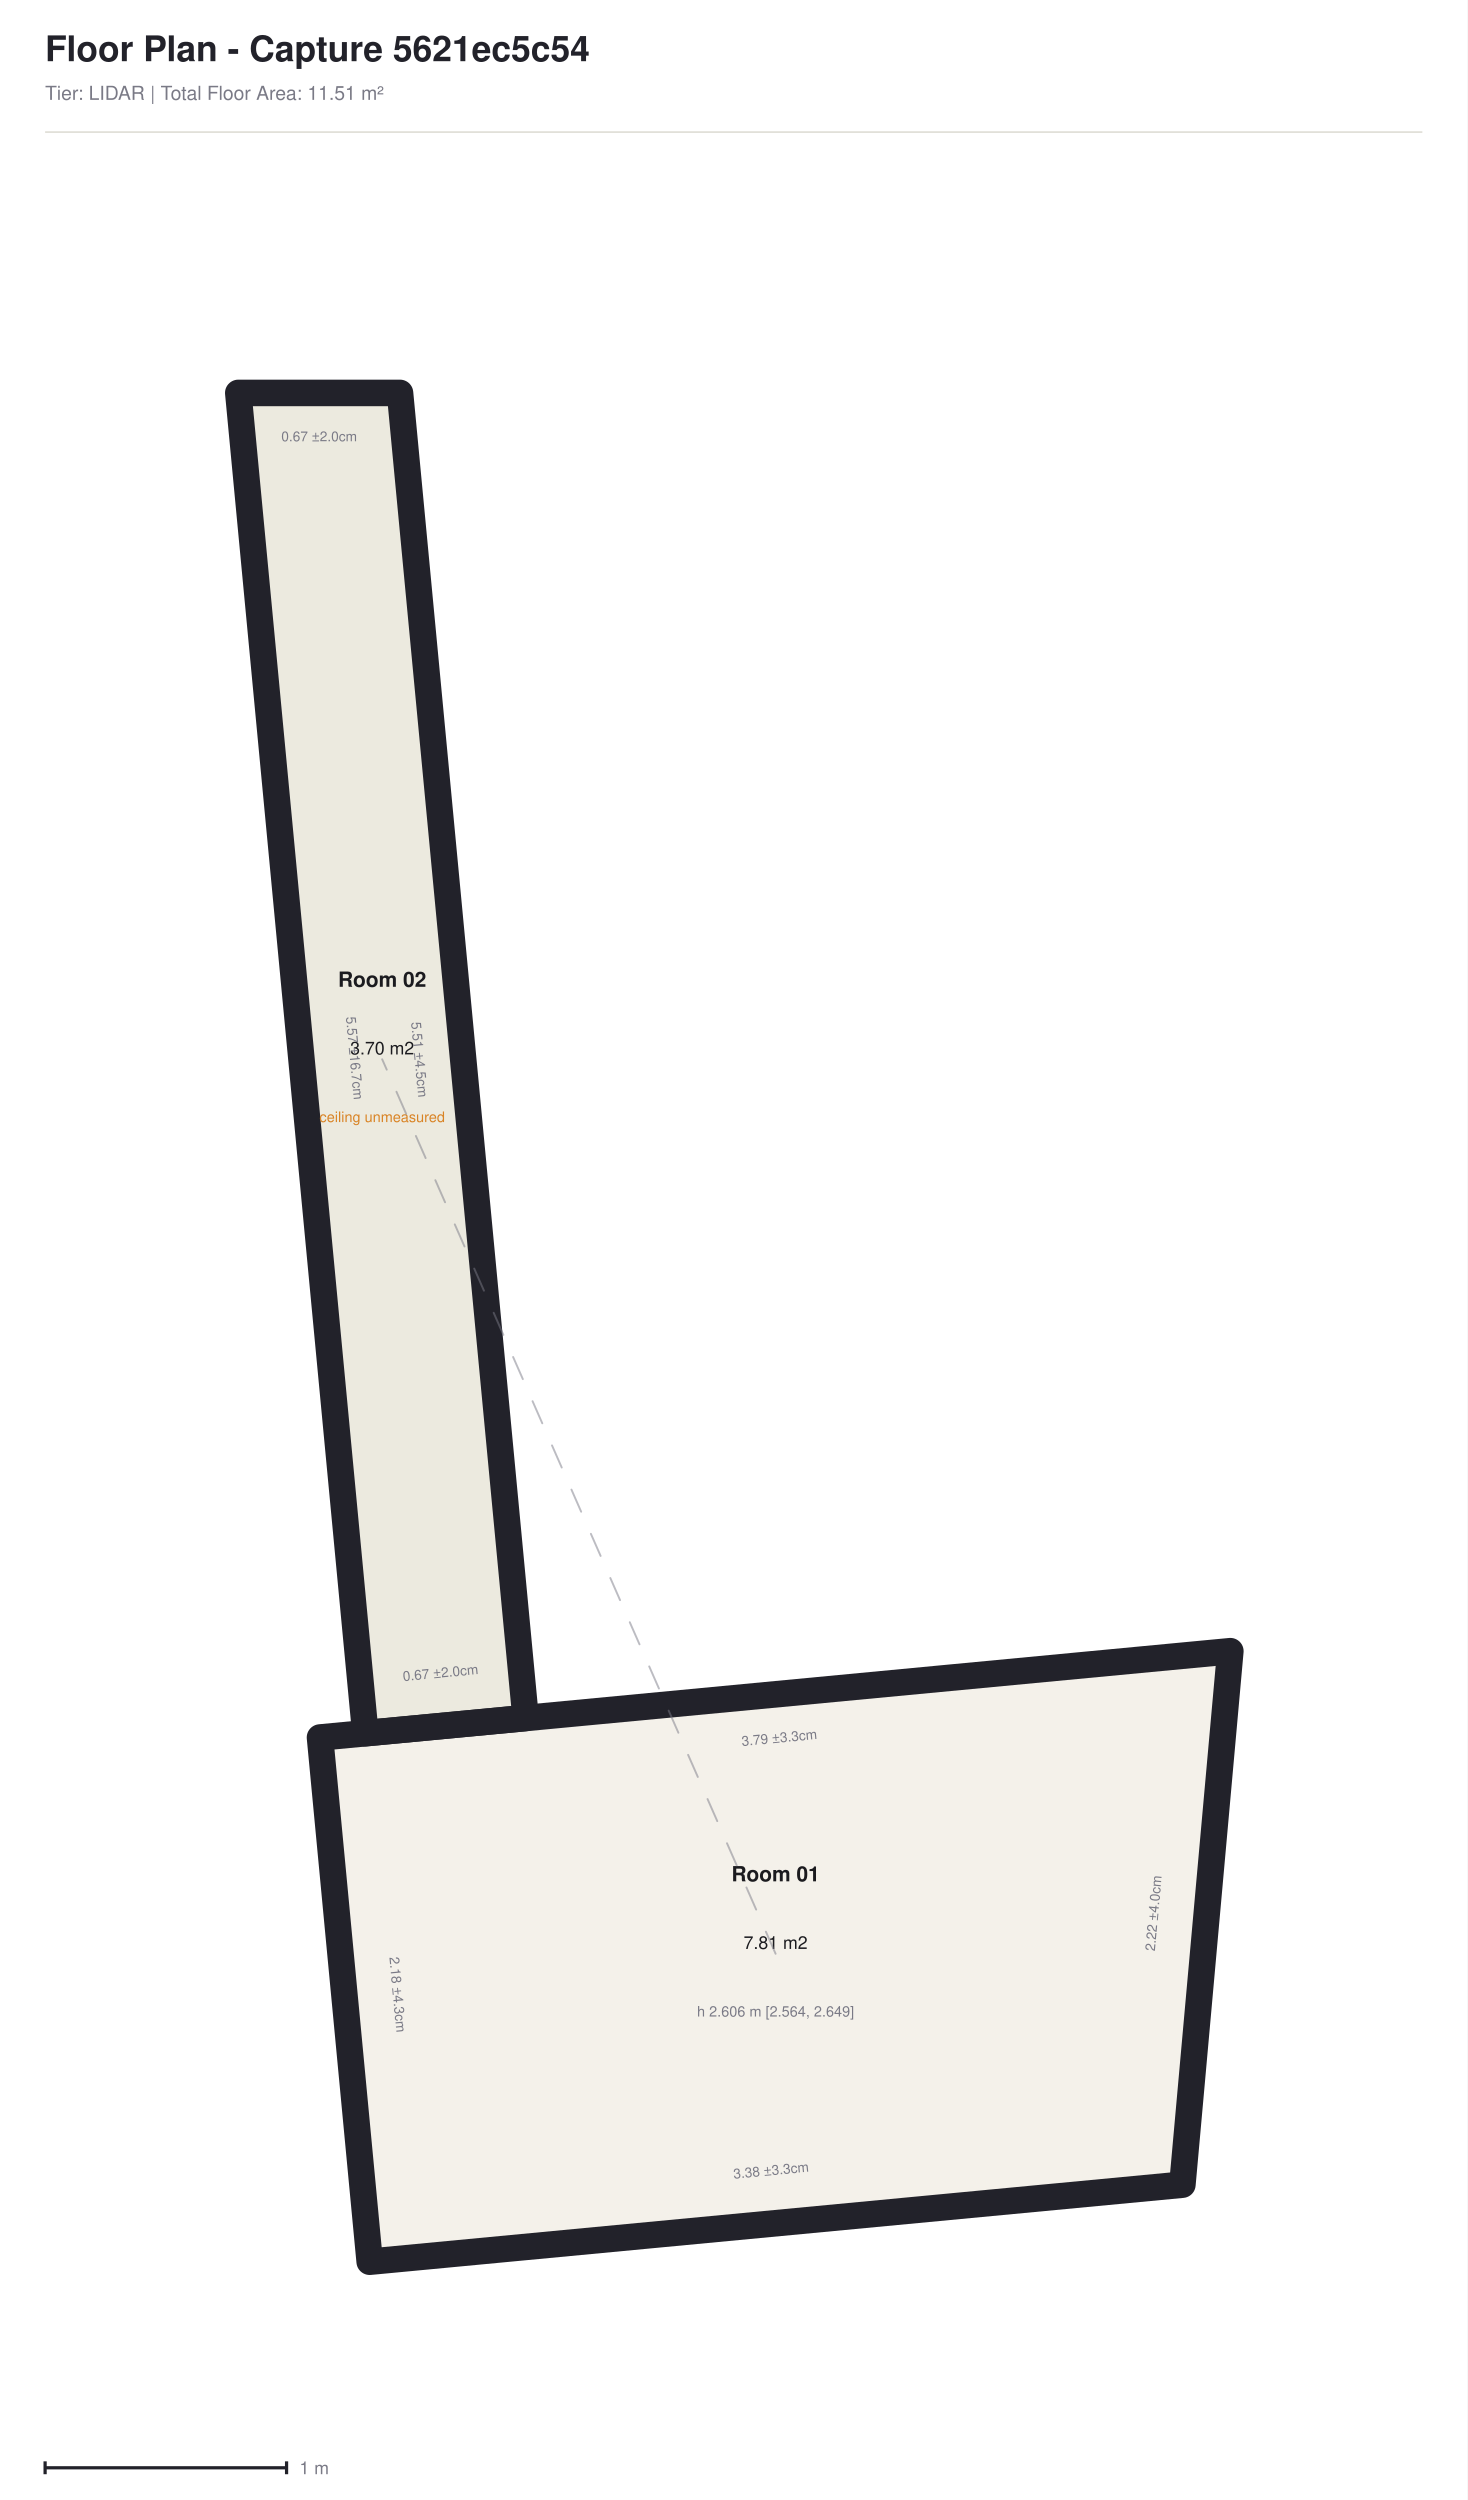
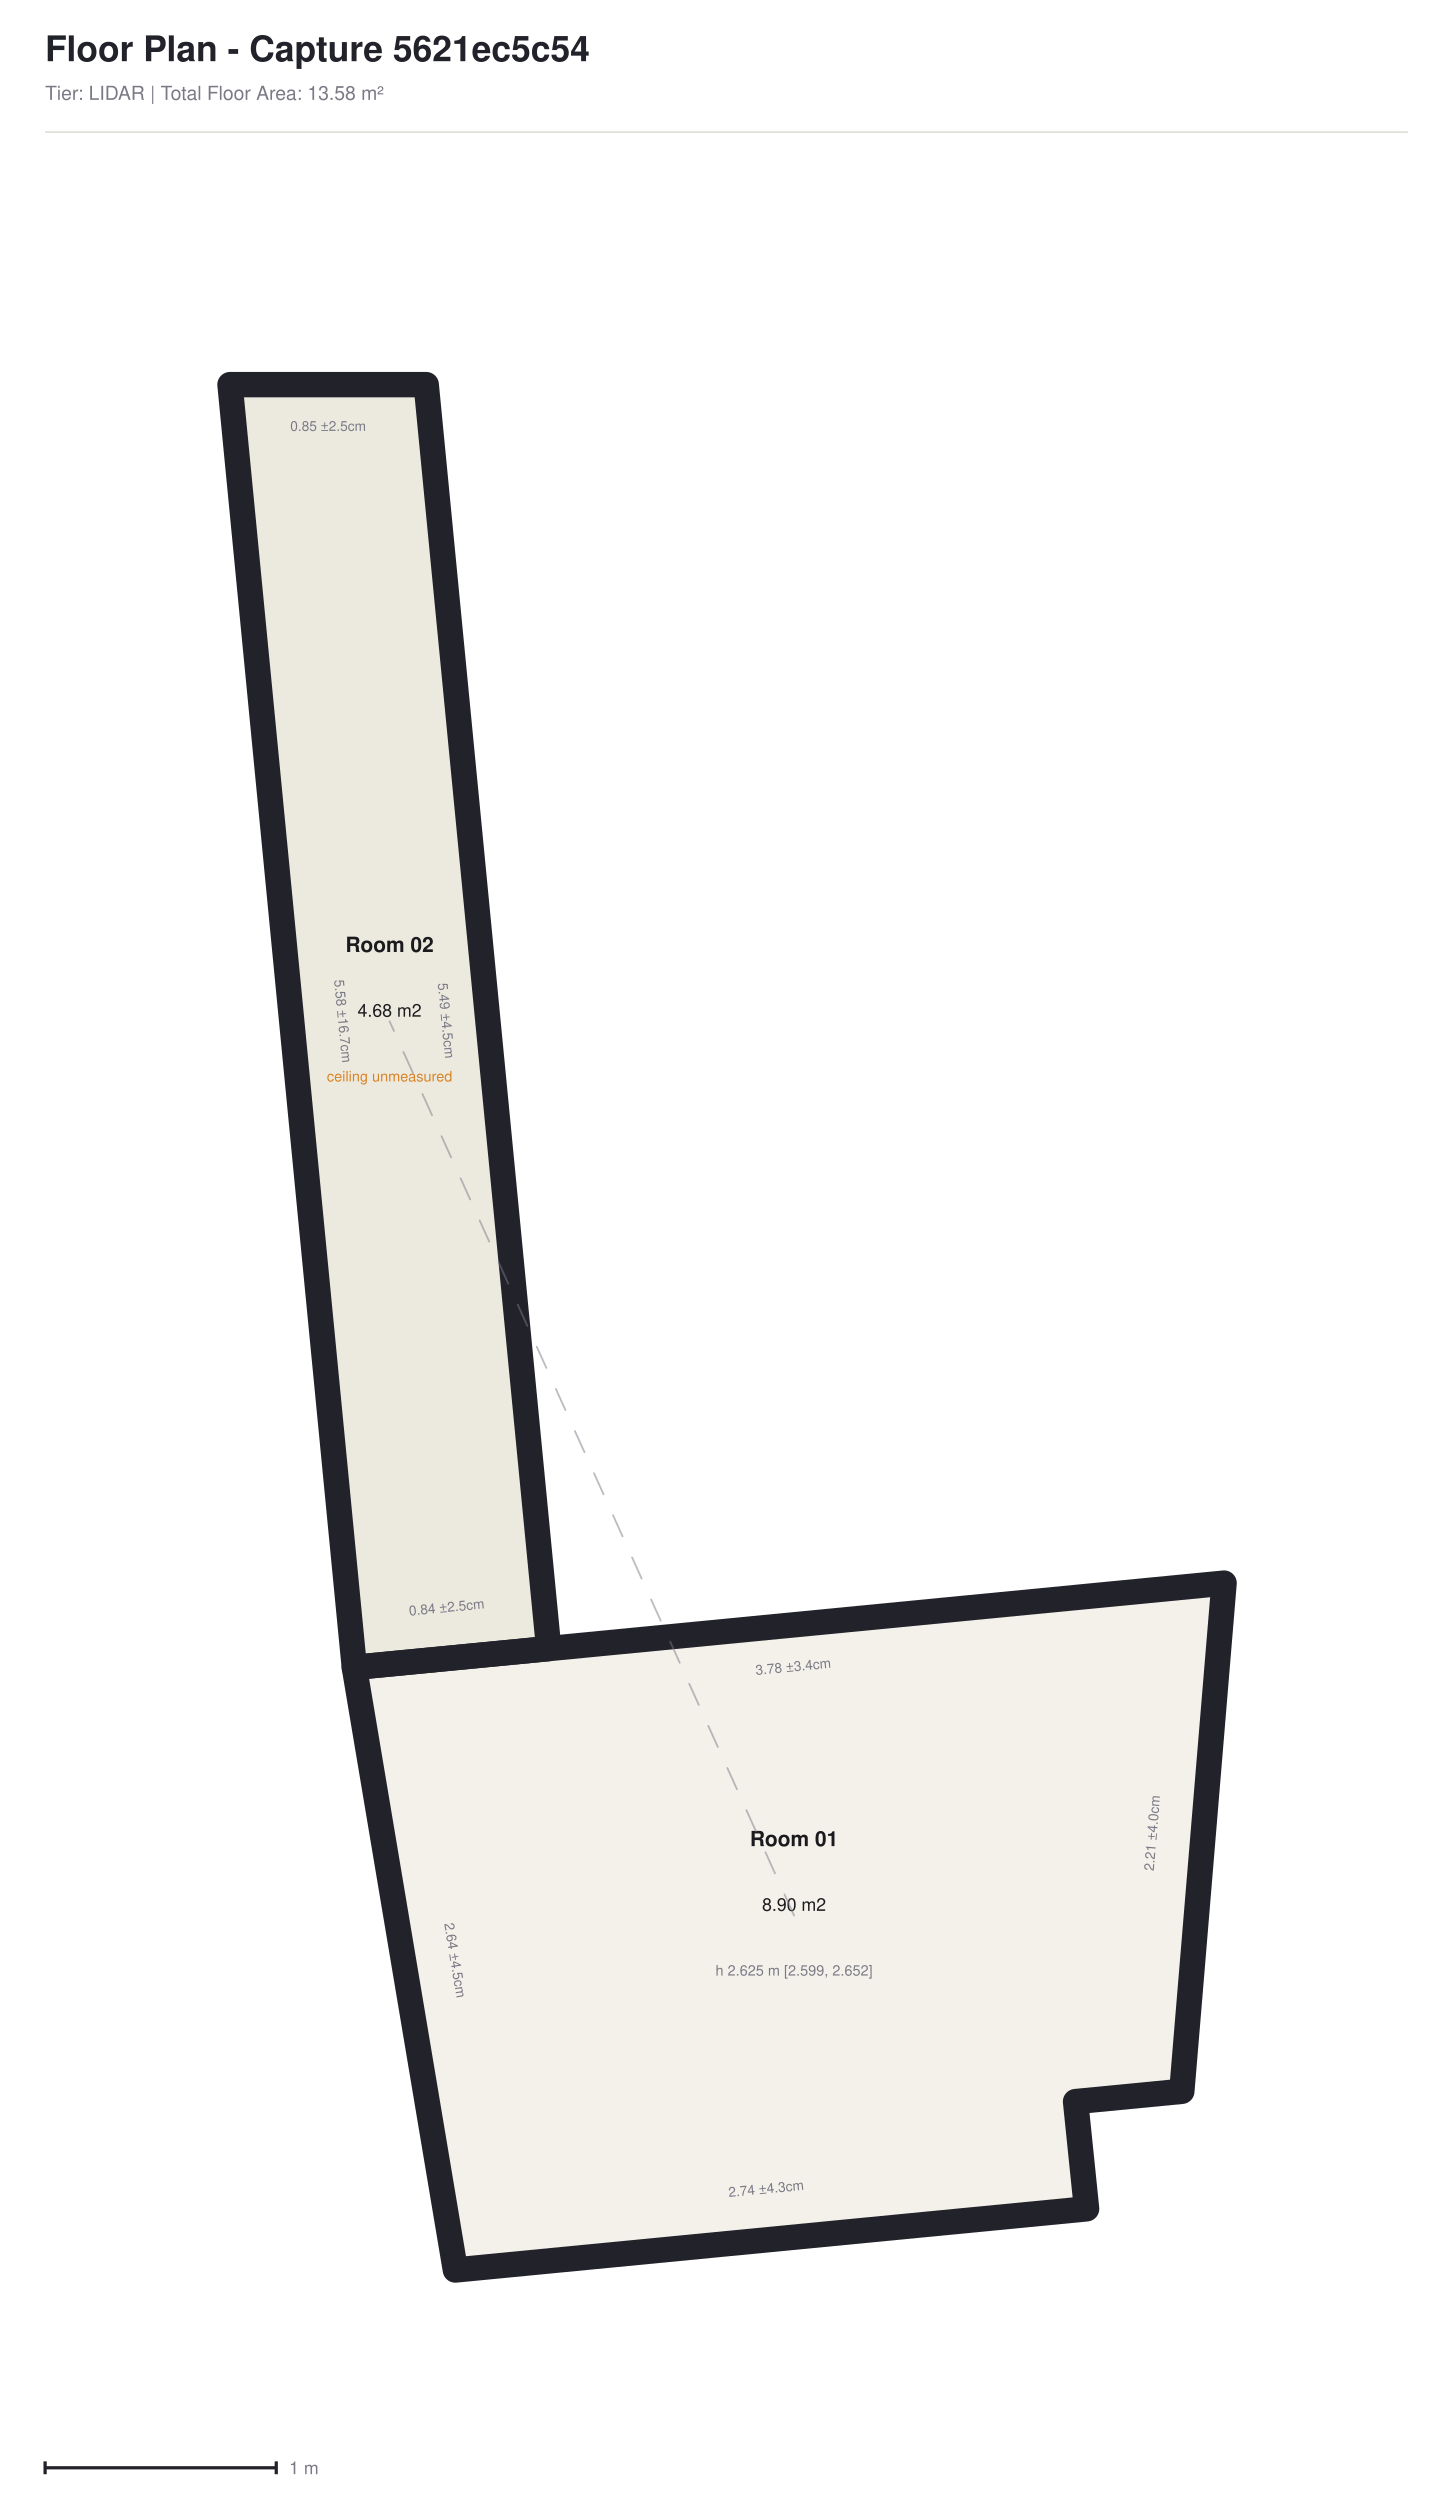
- <svg xmlns="http://www.w3.org/2000/svg" width="911" height="1552" viewBox="0 0 911 1552">
-   <rect width="911" height="1552" fill="#ffffff" />
+ <svg xmlns="http://www.w3.org/2000/svg" width="902" height="1552" viewBox="0 0 902 1552">
+   <rect width="902" height="1552" fill="#ffffff" />
  <g font-family="Helvetica Neue, Helvetica, Arial, sans-serif">
    <text x="28" y="38" font-size="22" font-weight="600" fill="#22222a">Floor Plan - Capture 5621ec5c54</text>
-     <text x="28" y="62" font-size="12" fill="#7a7a86">Tier: LIDAR | Total Floor Area: 11.51 m²</text>
-     <line x1="28" y1="82" x2="883" y2="82" stroke="#dedcd4" stroke-width="1" />
-     <polygon points="198.66,1078.64 763.79,1025.06 734.02,1356.24 229.51,1404.07" stroke="none" fill="#f4f1ea" />
-     <polygon points="147.93,243.93 248.32,243.93 326.31,1066.54 226.81,1075.97" stroke="none" fill="#eceadf" />
-     <polygon points="198.66,1078.64 763.79,1025.06 734.02,1356.24 229.51,1404.07" stroke="#22222a" stroke-width="16.49" stroke-linejoin="round" stroke-linecap="round" fill="none" />
-     <polygon points="147.93,243.93 248.32,243.93 326.31,1066.54 226.81,1075.97" stroke="#22222a" stroke-width="16.49" stroke-linejoin="round" stroke-linecap="round" fill="none" />
-     <text x="481.49" y="1167.93" font-size="13.0" fill="#1b1b1f" text-anchor="middle" font-weight="bold">Room 01</text>
-     <text x="481.49" y="1209.90" font-size="11.0" fill="#1b1b1f" text-anchor="middle" font-weight="normal">7.81 m2</text>
-     <text x="481.49" y="1251.88" font-size="9.0" fill="#7a7a86" text-anchor="middle" font-weight="normal">h 2.606 m  [2.564, 2.649]</text>
-     <text x="484.05" y="1081.70" font-size="8.5" fill="#7a7a86" text-anchor="middle" font-weight="normal" transform="rotate(-5.42 484.05 1081.70)">3.79 ±3.3cm</text>
-     <text x="719.04" y="1187.97" font-size="8.5" fill="#7a7a86" text-anchor="middle" font-weight="normal" transform="rotate(-84.86 719.04 1187.97)">2.22 ±4.0cm</text>
-     <text x="478.93" y="1350.31" font-size="8.5" fill="#7a7a86" text-anchor="middle" font-weight="normal" transform="rotate(-5.42 478.93 1350.31)">3.38 ±3.3cm</text>
-     <text x="243.93" y="1238.52" font-size="8.5" fill="#7a7a86" text-anchor="middle" font-weight="normal" transform="rotate(-275.42 243.93 1238.52)">2.18 ±4.3cm</text>
-     <text x="237.25" y="612.62" font-size="13.0" fill="#1b1b1f" text-anchor="middle" font-weight="bold">Room 02</text>
-     <text x="237.25" y="654.60" font-size="11.0" fill="#1b1b1f" text-anchor="middle" font-weight="normal">3.70 m2</text>
-     <text x="237.25" y="696.57" font-size="9.0" fill="#d98324" text-anchor="middle" font-weight="normal">ceiling unmeasured</text>
-     <text x="198.13" y="273.92" font-size="8.5" fill="#7a7a86" text-anchor="middle" font-weight="normal">0.67 ±2.0cm</text>
-     <text x="257.47" y="658.06" font-size="8.5" fill="#7a7a86" text-anchor="middle" font-weight="normal" transform="rotate(84.58 257.47 658.06)">5.51 ±4.5cm</text>
-     <text x="273.73" y="1041.40" font-size="8.5" fill="#7a7a86" text-anchor="middle" font-weight="normal" transform="rotate(-5.42 273.73 1041.40)">0.67 ±2.0cm</text>
-     <text x="217.22" y="657.12" font-size="8.5" fill="#7a7a86" text-anchor="middle" font-weight="normal" transform="rotate(-275.42 217.22 657.12)">5.57 ±16.7cm</text>
-     <line x1="481.49" y1="1212.90" x2="237.25" y2="657.60" stroke="#7a7a86" stroke-width="1.20" stroke-linejoin="round" stroke-linecap="round" fill="none" stroke-dasharray="14.99,14.99" opacity="0.50" />
+     <text x="28" y="62" font-size="12" fill="#7a7a86">Tier: LIDAR | Total Floor Area: 13.58 m²</text>
+     <line x1="28" y1="82" x2="874" y2="82" stroke="#dedcd4" stroke-width="1" />
+     <polygon points="219.97,1035.12 759.90,982.80 733.67,1298.28 667.71,1304.67 674.55,1371.23 282.70,1409.21" stroke="none" fill="#f4f1ea" />
+     <polygon points="142.79,238.79 264.59,238.79 340.64,1023.43 219.97,1035.12" stroke="none" fill="#eceadf" />
+     <polygon points="219.97,1035.12 759.90,982.80 733.67,1298.28 667.71,1304.67 674.55,1371.23 282.70,1409.21" stroke="#22222a" stroke-width="15.78" stroke-linejoin="round" stroke-linecap="round" fill="none" />
+     <polygon points="142.79,238.79 264.59,238.79 340.64,1023.43 219.97,1035.12" stroke="#22222a" stroke-width="15.78" stroke-linejoin="round" stroke-linecap="round" fill="none" />
+     <text x="492.95" y="1146.08" font-size="13.0" fill="#1b1b1f" text-anchor="middle" font-weight="bold">Room 01</text>
+     <text x="492.95" y="1186.26" font-size="11.0" fill="#1b1b1f" text-anchor="middle" font-weight="normal">8.90 m2</text>
+     <text x="492.95" y="1226.44" font-size="9.0" fill="#7a7a86" text-anchor="middle" font-weight="normal">h 2.625 m  [2.599, 2.652]</text>
+     <text x="492.70" y="1037.52" font-size="8.5" fill="#7a7a86" text-anchor="middle" font-weight="normal" transform="rotate(-5.54 492.70 1037.52)">3.78 ±3.4cm</text>
+     <text x="718.18" y="1138.16" font-size="8.5" fill="#7a7a86" text-anchor="middle" font-weight="normal" transform="rotate(-85.25 718.18 1138.16)">2.21 ±4.0cm</text>
+     <text x="475.86" y="1361.65" font-size="8.5" fill="#7a7a86" text-anchor="middle" font-weight="normal" transform="rotate(-5.54 475.86 1361.65)">2.74 ±4.3cm</text>
+     <text x="279.64" y="1217.42" font-size="8.5" fill="#7a7a86" text-anchor="middle" font-weight="normal" transform="rotate(-279.52 279.64 1217.42)">2.64 ±4.5cm</text>
+     <text x="241.85" y="590.99" font-size="13.0" fill="#1b1b1f" text-anchor="middle" font-weight="bold">Room 02</text>
+     <text x="241.85" y="631.17" font-size="11.0" fill="#1b1b1f" text-anchor="middle" font-weight="normal">4.68 m2</text>
+     <text x="241.85" y="671.35" font-size="9.0" fill="#d98324" text-anchor="middle" font-weight="normal">ceiling unmeasured</text>
+     <text x="203.69" y="267.49" font-size="8.5" fill="#7a7a86" text-anchor="middle" font-weight="normal">0.85 ±2.5cm</text>
+     <text x="274.05" y="633.88" font-size="8.5" fill="#7a7a86" text-anchor="middle" font-weight="normal" transform="rotate(84.46 274.05 633.88)">5.49 ±4.5cm</text>
+     <text x="277.54" y="1000.71" font-size="8.5" fill="#7a7a86" text-anchor="middle" font-weight="normal" transform="rotate(-5.54 277.54 1000.71)">0.84 ±2.5cm</text>
+     <text x="209.95" y="634.19" font-size="8.5" fill="#7a7a86" text-anchor="middle" font-weight="normal" transform="rotate(-275.54 209.95 634.19)">5.58 ±16.7cm</text>
+     <line x1="492.95" y1="1189.13" x2="241.85" y2="634.04" stroke="#7a7a86" stroke-width="1.15" stroke-linejoin="round" stroke-linecap="round" fill="none" stroke-dasharray="14.35,14.35" opacity="0.50" />
    <g>
-       <line x1="28" y1="1532" x2="177.9" y2="1532" stroke="#22222a" stroke-width="2" />
+       <line x1="28" y1="1532" x2="171.5" y2="1532" stroke="#22222a" stroke-width="2" />
      <line x1="28" y1="1528" x2="28" y2="1536" stroke="#22222a" stroke-width="2" />
-       <line x1="177.9" y1="1528" x2="177.9" y2="1536" stroke="#22222a" stroke-width="2" />
-       <text x="185.9" y="1536" font-size="11" fill="#7a7a86">1 m</text>
+       <line x1="171.5" y1="1528" x2="171.5" y2="1536" stroke="#22222a" stroke-width="2" />
+       <text x="179.5" y="1536" font-size="11" fill="#7a7a86">1 m</text>
    </g>
  </g>
</svg>
